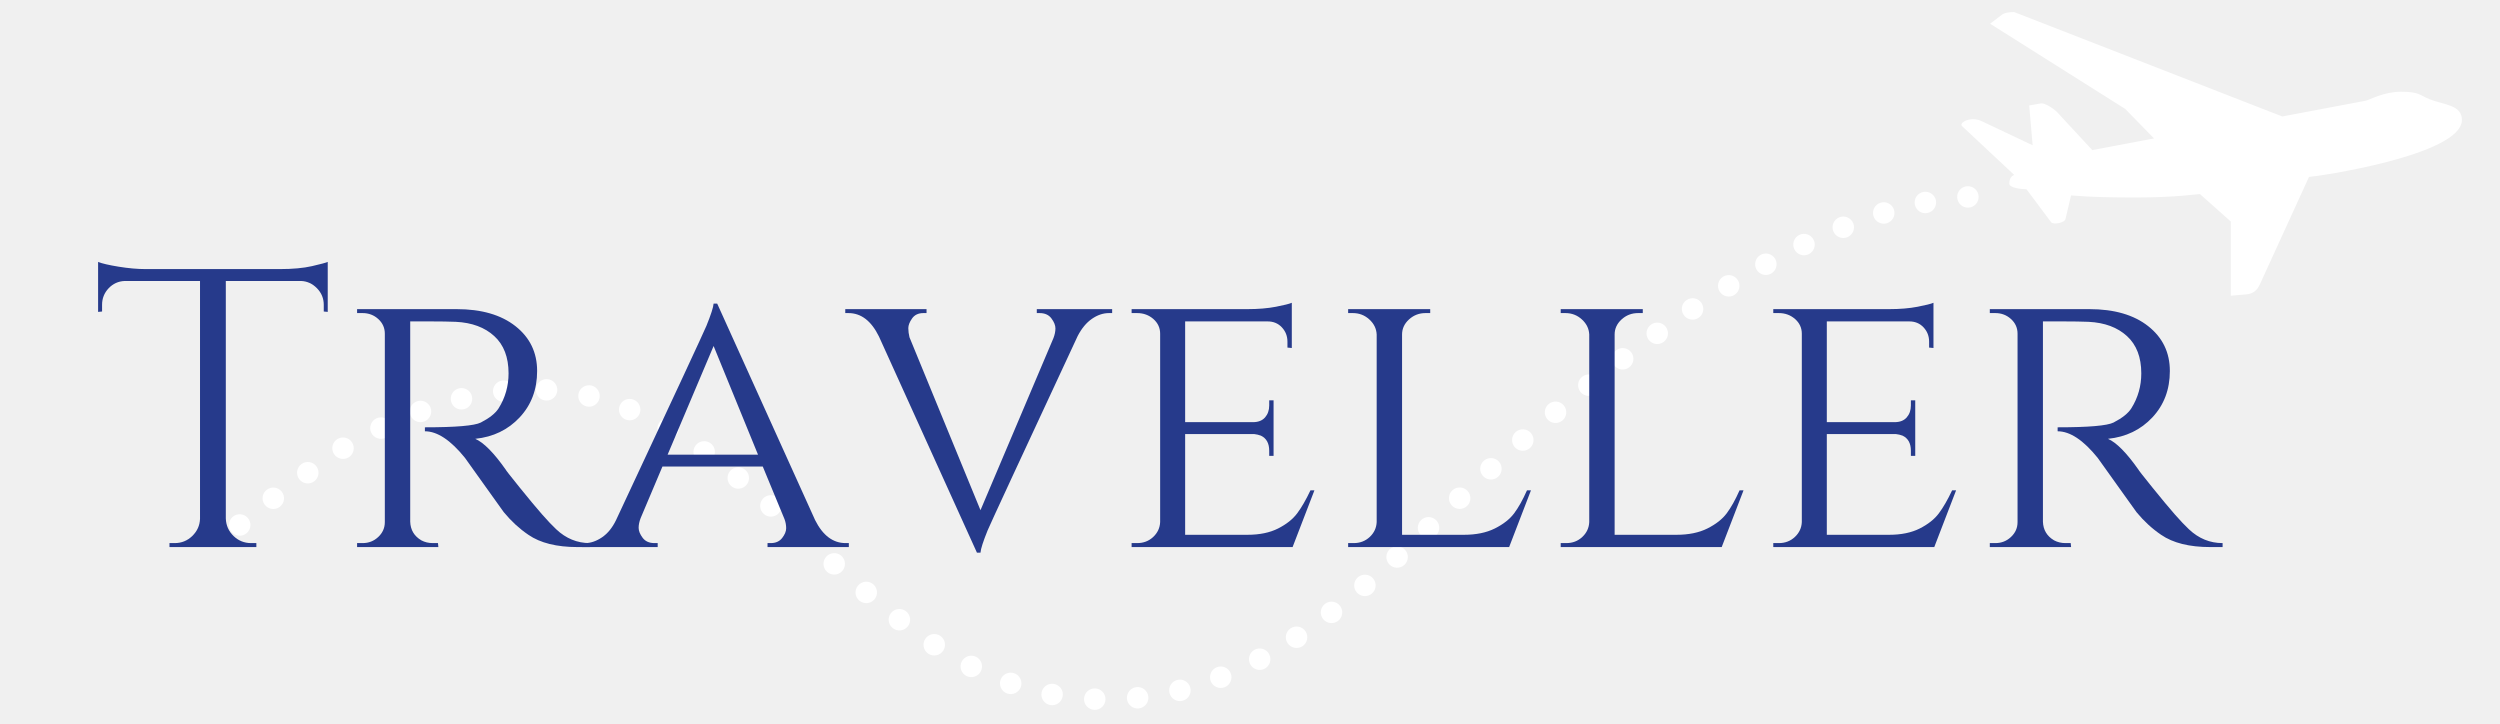
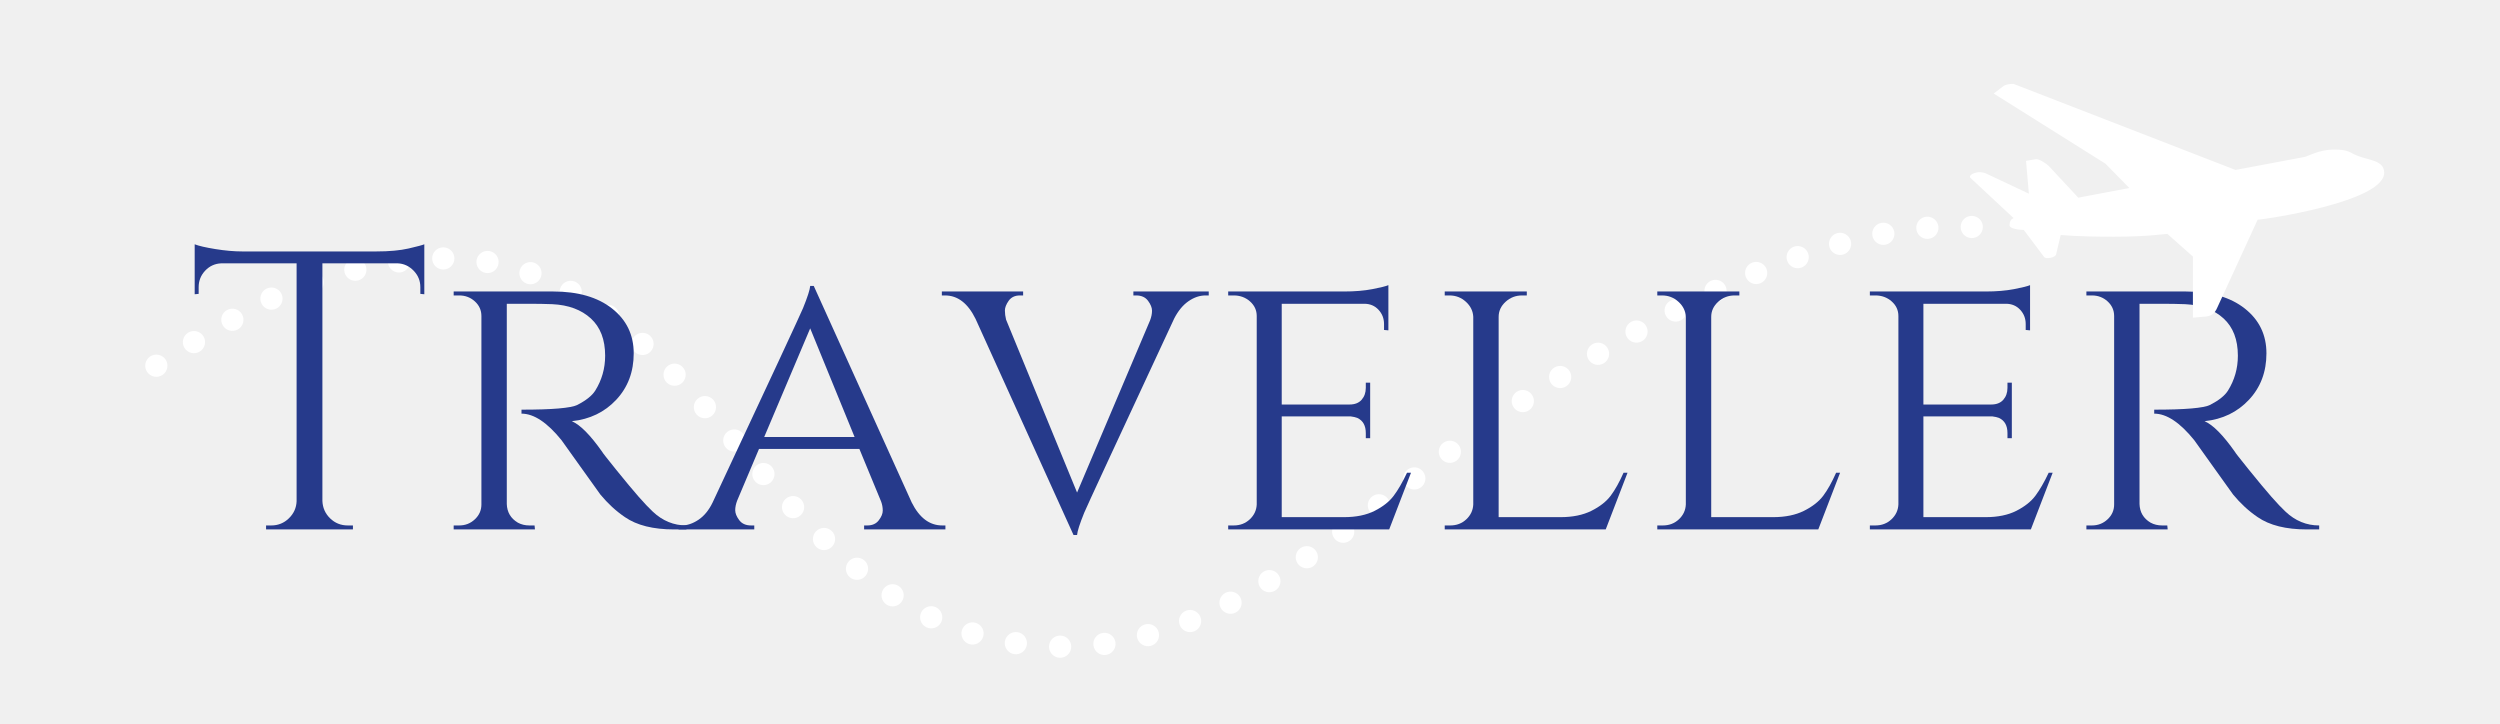
<svg xmlns="http://www.w3.org/2000/svg" width="1900" zoomAndPan="magnify" viewBox="0 0 1425 412.5" height="550" preserveAspectRatio="xMidYMid meet" version="1.0">
  <defs>
    <g />
-     <clipPath id="id1">
-       <path d="M 1118 6.824 L 1403.289 6.824 L 1403.289 168.629 L 1118 168.629 Z M 1118 6.824 " clip-rule="nonzero" />
+     <clipPath id="f5d59b5db3">
+       <path d="M 82 123 L 1138 123 L 1138 375 L 82 375 Z M 82 123 " clip-rule="nonzero" />
    </clipPath>
-     <clipPath id="id2">
-       <path d="M 130 106 L 1134.277 106 L 1134.277 405 L 130 405 Z M 130 106 " clip-rule="nonzero" />
+     <clipPath id="db1ac4fac1">
+       <path d="M 104.301 8.367 L 1137.605 123.867 L 1103.156 432.07 L 69.852 316.574 Z M 104.301 8.367 " clip-rule="nonzero" />
+     </clipPath>
+     <clipPath id="8d352b36f8">
+       <path d="M 104.301 8.367 L 1181.527 128.777 L 1147.078 436.98 L 69.852 316.574 Z M 104.301 8.367 " clip-rule="nonzero" />
+     </clipPath>
+     <clipPath id="773c395bd9">
+       <path d="M 1122 47.781 L 1358.984 47.781 L 1358.984 181.121 L 1122 181.121 Z M 1122 47.781 " clip-rule="nonzero" />
    </clipPath>
  </defs>
-   <g clip-path="url(#id1)">
-     <path fill="#ffffff" d="M 1384.93 56.586 C 1392.75 59.719 1403.297 59.719 1403.297 68.34 C 1403.297 88.695 1319.266 100.832 1316.133 100.832 L 1288.387 161.52 C 1286.426 166.215 1283.691 167.395 1280.559 167.777 L 1271.562 168.562 L 1271.562 126.285 L 1253.977 110.621 C 1252.02 110.621 1240.68 112.57 1217.234 112.57 C 1189.871 112.57 1182.441 111.402 1180.488 111.402 L 1177.367 124.711 C 1176.969 127.07 1170.324 128.238 1169.156 126.672 L 1155.082 107.875 C 1152.352 107.875 1145.312 107.102 1145.312 104.746 C 1145.312 101.621 1146.484 100.445 1148.047 99.664 L 1118.34 71.859 C 1116.391 69.906 1123.426 65.996 1129.672 69.113 L 1158.602 82.816 L 1156.645 60.109 L 1163.293 58.949 C 1165.637 58.551 1170.727 62.082 1172.281 63.633 L 1192.617 85.562 L 1227.793 78.902 L 1211.371 62.082 L 1134.375 13.531 L 1141.012 8.438 C 1141.012 8.438 1142.582 6.871 1148.051 6.871 L 1300.887 66.387 L 1348.578 57.383 C 1350.531 56.984 1358.742 52.289 1368.512 52.289 C 1379.074 52.289 1379.074 54.242 1384.938 56.586 " fill-opacity="1" fill-rule="nonzero" />
-   </g>
-   <g clip-path="url(#id2)">
-     <path fill="#ffffff" d="M 623.789 404.629 C 627.152 404.75 630.008 402.121 630.129 398.734 C 630.254 395.371 627.621 392.52 624.258 392.395 C 620.871 392.273 618.035 394.902 617.895 398.266 C 617.77 401.652 620.402 404.484 623.789 404.629 Z M 649.074 403.812 C 652.441 403.465 654.887 400.469 654.543 397.105 C 654.195 393.742 651.195 391.297 647.832 391.641 C 644.469 391.988 642.02 395.004 642.367 398.348 C 642.715 401.711 645.73 404.16 649.074 403.812 Z M 598.582 401.875 C 601.906 402.488 605.105 400.305 605.719 396.984 C 606.352 393.66 604.148 390.461 600.844 389.848 C 597.52 389.215 594.32 391.418 593.707 394.742 C 593.074 398.043 595.277 401.242 598.582 401.875 Z M 674.02 399.449 C 677.301 398.633 679.301 395.312 678.484 392.031 C 677.668 388.746 674.344 386.75 671.062 387.566 C 667.777 388.379 665.777 391.703 666.613 394.984 C 667.41 398.266 670.734 400.266 674.02 399.449 Z M 574.066 395.293 C 577.25 396.414 580.758 394.742 581.879 391.559 C 582.98 388.359 581.309 384.875 578.125 383.754 C 574.945 382.633 571.438 384.324 570.316 387.504 C 569.215 390.684 570.887 394.191 574.066 395.293 Z M 698.062 391.723 C 701.203 390.48 702.754 386.914 701.508 383.773 C 700.285 380.633 696.715 379.105 693.574 380.328 C 690.434 381.57 688.887 385.141 690.129 388.277 C 691.375 391.418 694.922 392.945 698.062 391.723 Z M 550.859 385.301 C 553.855 386.832 557.547 385.648 559.078 382.633 C 560.629 379.637 559.426 375.945 556.426 374.418 C 553.406 372.867 549.738 374.07 548.188 377.066 C 546.656 380.082 547.84 383.754 550.859 385.301 Z M 720.883 381.145 C 723.859 379.555 725.004 375.844 723.414 372.867 C 721.82 369.891 718.129 368.77 715.133 370.34 C 712.156 371.93 711.031 375.641 712.625 378.617 C 714.195 381.594 717.906 382.734 720.883 381.145 Z M 529.16 372.621 C 531.996 374.477 535.789 373.684 537.645 370.871 C 539.5 368.035 538.703 364.246 535.891 362.391 C 533.055 360.555 529.262 361.328 527.406 364.164 C 525.551 366.977 526.344 370.766 529.16 372.621 Z M 742.398 368.34 C 745.215 366.488 746.008 362.695 744.152 359.883 C 742.297 357.047 738.504 356.273 735.668 358.129 C 732.855 359.984 732.059 363.777 733.914 366.59 C 735.77 369.422 739.562 370.195 742.398 368.34 Z M 508.91 358.066 C 511.559 360.148 515.414 359.656 517.496 356.988 C 519.555 354.316 519.086 350.484 516.414 348.406 C 513.742 346.348 509.887 346.816 507.828 349.484 C 505.746 352.156 506.238 355.988 508.91 358.066 Z M 762.691 353.91 C 765.363 351.871 765.871 348.016 763.832 345.348 C 761.773 342.656 757.938 342.145 755.246 344.184 C 752.574 346.242 752.066 350.078 754.105 352.766 C 756.164 355.457 760 355.969 762.691 353.91 Z M 489.758 342.309 C 492.328 344.512 496.184 344.246 498.406 341.676 C 500.609 339.129 500.324 335.277 497.773 333.055 C 495.223 330.852 491.348 331.137 489.148 333.688 C 486.922 336.234 487.211 340.109 489.758 342.309 Z M 781.965 338.336 C 784.531 336.152 784.859 332.301 782.656 329.711 C 780.473 327.145 776.621 326.836 774.031 329.02 C 771.461 331.199 771.156 335.074 773.336 337.641 C 775.52 340.211 779.395 340.516 781.965 338.336 Z M 471.383 325.918 C 473.871 328.184 477.746 328.02 480.031 325.531 C 482.293 323.023 482.133 319.152 479.645 316.891 C 477.156 314.605 473.281 314.789 470.996 317.277 C 468.711 319.762 468.895 323.637 471.383 325.918 Z M 800.461 322.027 C 802.969 319.742 803.152 315.871 800.867 313.383 C 798.605 310.875 794.73 310.711 792.242 312.977 C 792.223 312.977 792.223 312.977 792.223 312.977 C 789.734 315.238 789.551 319.109 791.832 321.617 C 794.098 324.105 797.973 324.289 800.461 322.027 Z M 453.375 309.305 C 455.844 311.609 459.719 311.445 462.023 308.961 C 464.309 306.473 464.145 302.621 461.676 300.316 C 459.188 298.031 455.312 298.195 453.027 300.664 C 450.723 303.148 450.887 307.023 453.375 309.305 Z M 818.469 305.289 C 820.938 302.965 821.039 299.094 818.715 296.648 C 816.41 294.18 812.535 294.078 810.066 296.402 C 807.617 298.707 807.496 302.578 809.82 305.047 C 812.148 307.492 816.02 307.594 818.469 305.289 Z M 140.633 303.863 C 143.191 301.66 143.473 297.809 141.262 295.238 C 139.055 292.691 135.188 292.406 132.633 294.609 C 130.078 296.828 129.797 300.684 132.004 303.25 C 134.211 305.801 138.078 306.086 140.633 303.863 Z M 435.348 292.938 C 437.875 295.18 441.73 294.953 443.973 292.426 C 446.219 289.898 445.992 286.027 443.484 283.785 C 440.957 281.539 437.082 281.766 434.836 284.293 C 432.594 286.82 432.82 290.695 435.348 292.938 Z M 159.488 288.879 C 162.176 286.84 162.695 283.008 160.652 280.316 C 158.605 277.629 154.766 277.117 152.078 279.156 C 149.391 281.195 148.867 285.027 150.914 287.719 C 152.957 290.41 156.801 290.938 159.488 288.879 Z M 836.23 288.41 C 838.68 286.086 838.762 282.215 836.438 279.766 C 834.109 277.32 830.234 277.219 827.789 279.543 C 825.34 281.867 825.258 285.762 827.586 288.207 C 829.91 290.633 833.785 290.734 836.23 288.41 Z M 416.953 277.199 C 419.562 279.32 423.418 278.93 425.559 276.324 C 427.699 273.715 427.312 269.859 424.68 267.719 C 422.07 265.578 418.215 265.965 416.074 268.574 C 413.953 271.207 414.34 275.059 416.953 277.199 Z M 179.023 274.406 C 179.023 274.406 179.023 274.406 179.027 274.406 C 181.762 272.43 182.375 268.598 180.395 265.863 C 178.414 263.133 174.59 262.5 171.852 264.5 C 169.117 266.477 168.504 270.289 170.48 273.039 C 172.461 275.773 176.289 276.383 179.023 274.406 Z M 853.996 271.695 C 856.461 269.41 856.605 265.539 854.32 263.051 C 852.016 260.586 848.141 260.441 845.676 262.727 C 843.188 265.027 843.043 268.902 845.348 271.367 C 847.633 273.855 851.508 274 853.996 271.695 Z M 397.844 262.582 C 400.617 264.52 404.43 263.887 406.387 261.113 C 408.324 258.383 407.691 254.551 404.941 252.594 C 402.188 250.637 398.352 251.289 396.395 254.043 C 394.457 256.793 395.09 260.625 397.844 262.582 Z M 198.844 260.625 C 201.68 258.793 202.5 255 200.668 252.164 C 198.84 249.332 195.051 248.516 192.211 250.332 C 189.375 252.164 188.555 255.957 190.387 258.793 C 192.215 261.625 196.004 262.441 198.844 260.625 Z M 872.023 255.426 C 874.574 253.227 874.816 249.352 872.613 246.805 C 870.391 244.258 866.516 244.012 863.969 246.215 C 861.438 248.434 861.172 252.309 863.398 254.855 C 865.598 257.383 869.473 257.648 872.023 255.426 Z M 377.773 249.66 C 380.691 251.352 384.445 250.332 386.117 247.414 C 387.809 244.48 386.789 240.73 383.852 239.059 C 380.938 237.387 377.184 238.387 375.512 241.32 C 373.84 244.234 374.84 247.988 377.773 249.66 Z M 219.754 249.555 C 222.805 248.109 224.109 244.461 222.664 241.402 C 221.219 238.344 217.566 237.039 214.516 238.488 C 211.461 239.934 210.16 243.582 211.602 246.641 C 213.051 249.68 216.699 250.984 219.754 249.555 Z M 890.582 239.691 C 893.172 237.551 893.52 233.676 891.355 231.086 C 889.195 228.5 885.34 228.133 882.75 230.293 C 880.141 232.453 879.793 236.328 881.953 238.914 C 884.117 241.504 887.973 241.871 890.582 239.691 Z M 241.789 240.262 C 244.961 239.098 246.586 235.57 245.422 232.414 C 244.258 229.254 240.734 227.621 237.566 228.785 C 234.398 229.945 232.77 233.473 233.938 236.633 C 235.102 239.812 238.621 241.422 241.789 240.262 Z M 356.547 239.121 C 359.664 240.426 363.254 238.957 364.559 235.836 C 365.863 232.738 364.398 229.152 361.277 227.848 C 358.176 226.543 354.586 227.988 353.281 231.109 C 351.977 234.227 353.445 237.816 356.547 239.121 Z M 264.523 233.25 C 267.812 232.434 269.809 229.109 268.992 225.828 C 268.18 222.566 264.855 220.57 261.578 221.363 C 258.301 222.18 256.297 225.5 257.109 228.785 C 257.926 232.047 261.242 234.062 264.523 233.25 Z M 334.297 231.656 C 337.578 232.453 340.883 230.434 341.68 227.152 C 342.473 223.871 340.453 220.57 337.172 219.754 C 333.887 218.98 330.582 220.996 329.789 224.258 C 328.992 227.539 331.012 230.863 334.297 231.656 Z M 287.777 229.047 C 291.141 228.684 293.57 225.664 293.203 222.301 C 292.836 218.938 289.797 216.512 286.449 216.898 C 283.086 217.246 280.66 220.281 281.027 223.625 C 281.395 226.988 284.434 229.414 287.777 229.047 Z M 311.23 228.316 C 314.594 228.5 317.492 225.91 317.652 222.527 C 317.836 219.16 315.246 216.289 311.863 216.105 C 308.496 215.941 305.621 218.531 305.438 221.895 C 305.273 225.258 307.863 228.152 311.23 228.316 Z M 909.445 224.32 C 912.078 222.219 912.504 218.367 910.406 215.719 C 908.305 213.086 904.449 212.66 901.82 214.758 C 899.168 216.859 898.738 220.711 900.84 223.363 C 902.941 225.992 906.793 226.418 909.445 224.32 Z M 928.637 209.375 C 931.328 207.34 931.84 203.508 929.801 200.816 C 927.762 198.125 923.926 197.594 921.234 199.633 C 918.543 201.691 918.012 205.523 920.051 208.215 C 922.09 210.906 925.945 211.438 928.637 209.375 Z M 948.195 194.965 C 950.926 193.008 951.582 189.176 949.602 186.445 C 947.645 183.691 943.809 183.059 941.078 185.016 C 938.324 186.992 937.691 190.805 939.648 193.559 C 941.605 196.289 945.441 196.941 948.195 194.965 Z M 968.16 181.184 C 970.977 179.309 971.73 175.516 969.852 172.703 C 967.977 169.891 964.184 169.137 961.367 171.012 C 958.555 172.867 957.801 176.68 959.676 179.473 C 961.531 182.285 965.348 183.059 968.16 181.184 Z M 988.574 168.137 C 991.449 166.363 992.367 162.594 990.594 159.719 C 988.84 156.844 985.066 155.945 982.191 157.699 C 979.316 159.453 978.398 163.227 980.152 166.098 C 981.926 168.992 985.699 169.891 988.574 168.137 Z M 1009.48 155.988 C 1012.438 154.355 1013.516 150.625 1011.906 147.672 C 1010.273 144.715 1006.543 143.633 1003.586 145.266 C 1000.629 146.895 999.547 150.605 1001.18 153.562 C 1002.809 156.52 1006.52 157.598 1009.48 155.988 Z M 1030.934 144.918 C 1033.973 143.473 1035.258 139.801 1033.809 136.766 C 1032.34 133.727 1028.691 132.441 1025.629 133.891 C 1022.594 135.359 1021.309 139.008 1022.773 142.066 C 1024.223 145.102 1027.895 146.387 1030.934 144.918 Z M 1052.938 135.234 C 1056.078 133.973 1057.609 130.402 1056.363 127.285 C 1055.102 124.145 1051.531 122.617 1048.41 123.859 C 1045.27 125.125 1043.742 128.691 1044.984 131.812 C 1046.25 134.949 1049.816 136.48 1052.938 135.234 Z M 1075.535 127.246 C 1078.758 126.246 1080.57 122.82 1079.594 119.602 C 1078.594 116.379 1075.168 114.566 1071.945 115.543 C 1068.723 116.523 1066.906 119.945 1067.887 123.188 C 1068.887 126.41 1072.293 128.223 1075.535 127.246 Z M 1168.43 123.086 C 1171.672 124.043 1175.078 122.168 1176.016 118.926 C 1176.973 115.707 1175.117 112.301 1171.875 111.344 C 1168.633 110.406 1165.227 112.262 1164.289 115.504 C 1163.332 118.742 1165.188 122.148 1168.43 123.086 Z M 1098.621 121.414 C 1101.945 120.781 1104.105 117.562 1103.473 114.238 C 1102.82 110.938 1099.598 108.773 1096.297 109.406 C 1092.973 110.059 1090.809 113.281 1091.461 116.582 C 1092.094 119.906 1095.316 122.066 1098.621 121.414 Z M 1145.547 118.703 C 1148.914 119.027 1151.91 116.582 1152.238 113.219 C 1152.562 109.855 1150.117 106.859 1146.75 106.531 C 1143.387 106.207 1140.387 108.672 1140.062 112.016 C 1139.734 115.379 1142.203 118.379 1145.547 118.703 Z M 1122.094 118.355 C 1125.461 118.152 1128.027 115.238 1127.805 111.875 C 1127.602 108.488 1124.703 105.941 1121.32 106.145 C 1117.953 106.352 1115.383 109.266 1115.609 112.629 C 1115.812 115.992 1118.73 118.559 1122.094 118.355 Z M 1122.094 118.355 " fill-opacity="1" fill-rule="evenodd" />
+   <g clip-path="url(#f5d59b5db3)">
+     <g clip-path="url(#db1ac4fac1)">
+       <g clip-path="url(#8d352b36f8)">
+         <path fill="#ffffff" d="M 578.102 372.867 C 581.551 373.379 584.789 371.004 585.305 367.535 C 585.816 364.09 583.438 360.852 579.992 360.34 C 576.523 359.824 573.305 362.203 572.77 365.648 C 572.258 369.113 574.637 372.332 578.102 372.867 Z M 604.207 374.938 C 607.711 374.965 610.574 372.164 610.602 368.664 C 610.633 365.168 607.828 362.305 604.328 362.273 C 600.828 362.246 597.965 365.066 597.934 368.547 C 597.906 372.043 600.73 374.906 604.207 374.938 Z M 552.488 367.137 C 555.84 368.148 559.383 366.273 560.395 362.926 C 561.426 359.582 559.531 356.035 556.203 355.027 C 552.855 353.996 549.309 355.891 548.297 359.238 C 547.266 362.562 549.164 366.109 552.488 367.137 Z M 630.367 373.316 C 633.84 372.855 636.277 369.668 635.812 366.199 C 635.352 362.727 632.164 360.289 628.691 360.754 C 625.219 361.215 622.781 364.402 623.266 367.875 C 623.707 371.34 626.895 373.777 630.367 373.316 Z M 528.031 357.547 C 531.176 359.066 534.977 357.75 536.496 354.609 C 537.996 351.441 536.676 347.664 533.531 346.145 C 530.387 344.625 526.586 345.965 525.066 349.105 C 523.566 352.25 524.887 356.051 528.031 357.547 Z M 655.988 368.133 C 659.363 367.215 661.367 363.727 660.449 360.352 C 659.551 356.984 656.055 355 652.684 355.898 C 649.309 356.816 647.305 360.305 648.223 363.68 C 649.145 367.051 652.617 369.031 655.988 368.133 Z M 505.305 344.605 C 508.215 346.52 512.148 345.73 514.066 342.801 C 516.008 339.898 515.191 335.965 512.285 334.047 C 509.359 332.105 505.445 332.922 503.504 335.824 C 501.586 338.754 502.379 342.664 505.305 344.605 Z M 680.68 359.875 C 683.926 358.582 685.527 354.898 684.23 351.652 C 682.938 348.41 679.27 346.832 676.004 348.102 C 672.762 349.395 671.18 353.082 672.473 356.324 C 673.746 359.566 677.434 361.168 680.68 359.875 Z M 484.445 329.066 C 487.145 331.301 491.141 330.918 493.371 328.238 C 495.605 325.539 495.223 321.547 492.543 319.316 C 489.84 317.102 485.848 317.461 483.613 320.164 C 481.379 322.844 481.762 326.836 484.445 329.066 Z M 704.281 349.18 C 707.391 347.598 708.645 343.789 707.059 340.68 C 705.477 337.555 701.664 336.32 698.535 337.902 C 695.426 339.488 694.172 343.297 695.758 346.402 C 697.34 349.531 701.152 350.762 704.281 349.18 Z M 465.285 311.766 C 467.773 314.211 471.793 314.152 474.242 311.645 C 476.668 309.133 476.625 305.137 474.117 302.691 C 471.605 300.266 467.586 300.305 465.16 302.816 C 462.715 305.324 462.777 309.32 465.285 311.766 Z M 726.816 336.668 C 729.797 334.879 730.766 330.977 728.977 327.992 C 727.164 324.988 723.281 324.023 720.277 325.812 C 717.293 327.621 716.328 331.504 718.113 334.508 C 719.926 337.512 723.809 338.477 726.816 336.668 Z M 447.398 293.355 C 449.789 295.918 453.785 296.086 456.367 293.699 C 458.926 291.332 459.074 287.336 456.707 284.758 C 454.34 282.199 450.32 282.051 447.762 284.418 C 445.18 286.781 445.031 290.801 447.398 293.355 Z M 748.43 322.863 C 751.324 320.918 752.102 316.992 750.137 314.074 C 748.188 311.184 744.258 310.426 741.34 312.371 C 738.445 314.316 737.688 318.266 739.637 321.16 C 741.586 324.055 745.535 324.812 748.43 322.863 Z M 430.383 274.387 C 432.68 277 436.688 277.277 439.32 274.98 C 441.938 272.664 442.215 268.66 439.918 266.047 C 437.621 263.41 433.613 263.156 430.977 265.449 C 428.34 267.746 428.086 271.75 430.383 274.387 Z M 769.332 308.219 C 772.176 306.156 772.809 302.195 770.746 299.375 C 768.707 296.535 764.738 295.922 761.918 297.961 C 761.898 297.961 761.898 297.961 761.898 297.961 C 759.078 300 758.445 303.965 760.508 306.805 C 762.547 309.625 766.512 310.258 769.332 308.219 Z M 413.77 255.227 C 416.043 257.879 420.047 258.156 422.703 255.863 C 425.34 253.566 425.613 249.586 423.34 246.934 C 421.043 244.301 417.039 244.02 414.406 246.297 C 411.75 248.59 411.473 252.59 413.77 255.227 Z M 789.781 293.074 C 792.586 290.965 793.137 286.992 791.027 284.211 C 788.938 281.406 784.965 280.859 782.16 282.965 C 779.379 285.051 778.805 289.023 780.914 291.828 C 783.023 294.609 787 295.16 789.781 293.074 Z M 92.695 213.668 C 95.574 211.699 96.309 207.77 94.332 204.871 C 92.355 201.996 88.41 201.258 85.527 203.23 C 82.645 205.223 81.914 209.152 83.887 212.047 C 85.867 214.922 89.809 215.66 92.695 213.668 Z M 397.105 236.316 C 399.449 238.914 403.441 239.125 406.039 236.785 C 408.637 234.441 408.852 230.43 406.527 227.836 C 404.184 225.238 400.172 225.023 397.574 227.367 C 394.977 229.707 394.762 233.719 397.105 236.316 Z M 113.812 200.426 C 116.812 198.637 117.785 194.754 115.992 191.754 C 114.199 188.75 110.305 187.785 107.309 189.57 C 104.309 191.359 103.332 195.242 105.125 198.246 C 106.918 201.246 110.809 202.234 113.812 200.426 Z M 809.992 277.754 C 812.777 275.645 813.309 271.668 811.195 268.887 C 809.086 266.102 805.113 265.551 802.328 267.66 C 799.543 269.77 799.012 273.766 801.121 276.551 C 803.234 279.312 807.207 279.863 809.992 277.754 Z M 379.992 218.012 C 382.434 220.492 386.445 220.539 388.945 218.102 C 391.449 215.664 391.492 211.656 389.035 209.152 C 386.594 206.648 382.586 206.605 380.082 209.043 C 377.598 211.504 377.555 215.512 379.992 218.012 Z M 135.57 187.785 C 135.57 187.785 135.57 187.785 135.574 187.785 C 138.613 186.066 139.684 182.195 137.961 179.156 C 136.242 176.117 132.375 175.027 129.332 176.77 C 126.289 178.488 125.223 182.34 126.941 185.398 C 128.664 188.434 132.531 189.504 135.57 187.785 Z M 830.188 262.602 C 832.988 260.535 833.582 256.57 831.516 253.75 C 829.43 250.945 825.461 250.355 822.66 252.418 C 819.836 254.504 819.242 258.469 821.328 261.273 C 823.395 264.094 827.363 264.684 830.188 262.602 Z M 362.016 200.781 C 364.648 203.094 368.645 202.883 370.977 200.254 C 373.281 197.668 373.074 193.652 370.465 191.324 C 367.859 188.992 363.84 189.223 361.508 191.828 C 359.199 194.438 359.41 198.453 362.016 200.781 Z M 157.543 175.887 C 160.672 174.328 161.953 170.523 160.395 167.398 C 158.836 164.273 155.035 162.996 151.906 164.535 C 148.777 166.098 147.496 169.902 149.055 173.027 C 150.609 176.152 154.414 177.43 157.543 175.887 Z M 850.602 247.941 C 853.477 245.969 854.176 242.016 852.203 239.141 C 850.207 236.262 846.25 235.566 843.375 237.539 C 840.52 239.531 839.801 243.484 841.793 246.363 C 843.77 249.215 847.723 249.934 850.602 247.941 Z M 342.859 185.18 C 345.664 187.258 349.641 186.641 351.699 183.832 C 353.777 181.008 353.16 177.031 350.332 174.977 C 347.523 172.922 343.547 173.516 341.492 176.344 C 339.434 179.148 340.031 183.125 342.859 185.18 Z M 180.324 166.906 C 183.629 165.77 185.391 162.164 184.254 158.855 C 183.121 155.543 179.512 153.781 176.207 154.918 C 172.902 156.055 171.141 159.66 172.273 162.973 C 173.414 166.262 177.02 168.023 180.324 166.906 Z M 871.5 233.887 C 874.41 231.984 875.215 228.039 873.289 225.129 C 871.363 222.215 867.438 221.395 864.527 223.32 C 861.594 225.242 860.789 229.188 862.719 232.098 C 864.645 235.012 868.566 235.832 871.5 233.887 Z M 204.059 159.879 C 207.453 159.047 209.535 155.609 208.695 152.223 C 207.863 148.84 204.43 146.758 201.035 147.59 C 197.641 148.418 195.562 151.859 196.398 155.242 C 197.234 158.648 200.668 160.711 204.059 159.879 Z M 322.234 171.898 C 325.293 173.602 329.156 172.504 330.855 169.445 C 332.555 166.406 331.457 162.547 328.398 160.848 C 325.359 159.148 321.5 160.227 319.797 163.281 C 318.098 166.34 319.195 170.199 322.234 171.898 Z M 228.25 155.281 C 231.727 154.82 234.164 151.629 233.703 148.16 C 233.238 144.711 230.047 142.273 226.586 142.715 C 223.121 143.18 220.68 146.367 221.141 149.836 C 221.602 153.285 224.785 155.742 228.25 155.281 Z M 300.203 161.668 C 303.492 162.863 307.121 161.164 308.316 157.883 C 309.512 154.598 307.816 150.969 304.531 149.75 C 301.242 148.578 297.613 150.273 296.418 153.535 C 295.223 156.82 296.918 160.473 300.203 161.668 Z M 252.652 153.633 C 256.156 153.645 259 150.82 259.008 147.316 C 259.02 143.816 256.172 140.969 252.688 140.984 C 249.184 140.953 246.34 143.801 246.332 147.281 C 246.324 150.781 249.172 153.625 252.652 153.633 Z M 276.863 155.574 C 280.301 156.152 283.578 153.82 284.137 150.359 C 284.711 146.922 282.379 143.664 278.918 143.09 C 275.473 142.535 272.219 144.867 271.645 148.305 C 271.09 151.746 273.418 155.02 276.863 155.574 Z M 892.672 220.246 C 895.621 218.391 896.504 214.477 894.648 211.508 C 892.789 208.562 888.875 207.68 885.926 209.535 C 882.957 211.391 882.074 215.305 883.93 218.273 C 885.789 221.219 889.703 222.102 892.672 220.246 Z M 914.133 207.082 C 917.137 205.297 918.102 201.414 916.312 198.41 C 914.523 195.406 910.641 194.422 907.637 196.211 C 904.633 198.02 903.645 201.898 905.434 204.902 C 907.223 207.902 911.125 208.891 914.133 207.082 Z M 935.906 194.508 C 938.941 192.809 940.055 188.941 938.336 185.906 C 936.637 182.848 932.766 181.758 929.73 183.457 C 926.672 185.176 925.582 189.023 927.277 192.078 C 928.98 195.113 932.848 196.227 935.906 194.508 Z M 958.027 182.629 C 961.141 181.023 962.352 177.211 960.746 174.102 C 959.137 170.992 955.324 169.777 952.211 171.383 C 949.105 172.969 947.891 176.805 949.5 179.891 C 951.086 183 954.918 184.234 958.027 182.629 Z M 980.527 171.555 C 983.691 170.062 985.066 166.289 983.574 163.129 C 982.098 159.969 978.32 158.613 975.16 160.086 C 972.004 161.559 970.625 165.332 972.098 168.492 C 973.59 171.672 977.367 173.027 980.527 171.555 Z M 1003.426 161.461 C 1006.656 160.125 1008.199 156.41 1006.879 153.188 C 1005.543 149.957 1001.828 148.418 998.598 149.754 C 995.367 151.094 993.832 154.785 995.168 158.012 C 996.508 161.242 1000.199 162.777 1003.426 161.461 Z M 1026.77 152.543 C 1030.062 151.402 1031.805 147.777 1030.664 144.488 C 1029.504 141.195 1025.895 139.453 1022.582 140.59 C 1019.289 141.75 1017.547 145.355 1018.707 148.668 C 1019.848 151.961 1023.477 153.703 1026.77 152.543 Z M 1050.52 145.113 C 1053.895 144.176 1055.879 140.68 1054.957 137.328 C 1054.016 133.957 1050.52 131.973 1047.168 132.891 C 1043.793 133.832 1041.809 137.324 1042.73 140.676 C 1043.668 144.051 1047.164 146.035 1050.52 145.113 Z M 1074.68 139.492 C 1078.109 138.836 1080.371 135.52 1079.734 132.094 C 1079.078 128.668 1075.762 126.406 1072.332 127.043 C 1068.906 127.68 1066.645 130.992 1067.281 134.441 C 1067.938 137.867 1071.23 140.125 1074.68 139.492 Z M 1170.715 145.895 C 1173.938 147.254 1177.66 145.715 1178.996 142.488 C 1180.352 139.285 1178.836 135.57 1175.609 134.215 C 1172.383 132.875 1168.664 134.395 1167.328 137.617 C 1165.969 140.844 1167.488 144.559 1170.715 145.895 Z M 1099.098 136.148 C 1102.59 135.883 1105.184 132.816 1104.914 129.328 C 1104.625 125.855 1101.559 123.262 1098.086 123.531 C 1094.594 123.82 1092 126.887 1092.289 130.355 C 1092.559 133.848 1095.625 136.441 1099.098 136.148 Z M 1147.68 138.758 C 1151.105 139.477 1154.469 137.309 1155.191 133.883 C 1155.914 130.461 1153.742 127.098 1150.316 126.375 C 1146.895 125.652 1143.527 127.848 1142.805 131.246 C 1142.082 134.668 1144.277 138.035 1147.68 138.758 Z M 1123.594 135.703 C 1127.082 135.879 1130.059 133.176 1130.215 129.691 C 1130.395 126.188 1127.707 123.234 1124.203 123.055 C 1120.719 122.875 1117.738 125.578 1117.582 129.066 C 1117.406 132.547 1120.109 135.527 1123.594 135.703 Z M 1123.594 135.703 " fill-opacity="1" fill-rule="evenodd" />
+       </g>
+     </g>
  </g>
  <g fill="#263a8b" fill-opacity="1">
-     <g transform="translate(51.40051, 311.8318)">
+     <g transform="translate(106.454, 301.7746)">
      <g>
        <path d="M 133.141 -138.109 C 133.141 -141.734 131.859 -144.863 129.297 -147.5 C 126.734 -150.133 123.719 -151.523 120.25 -151.672 L 77.312 -151.672 L 77.312 -16.281 C 77.457 -12.352 78.922 -9.035 81.703 -6.328 C 84.492 -3.617 87.852 -2.266 91.781 -2.266 L 94.719 -2.266 L 94.719 0 L 45.203 0 L 45.203 -2.266 L 48.141 -2.266 C 52.066 -2.266 55.422 -3.617 58.203 -6.328 C 60.992 -9.035 62.461 -12.273 62.609 -16.047 L 62.609 -151.672 L 19.672 -151.672 C 16.047 -151.523 12.988 -150.133 10.5 -147.5 C 8.02 -144.863 6.781 -141.734 6.781 -138.109 L 6.781 -134.266 L 4.516 -134.047 L 4.516 -162.531 C 6.773 -161.625 10.691 -160.719 16.266 -159.812 C 21.848 -158.906 26.973 -158.453 31.641 -158.453 L 108.047 -158.453 C 115.43 -158.453 121.57 -159.016 126.469 -160.141 C 131.363 -161.273 134.344 -162.07 135.406 -162.531 L 135.406 -134.047 L 133.141 -134.266 Z M 133.141 -138.109 " />
      </g>
    </g>
  </g>
  <g fill="#263a8b" fill-opacity="1">
-     <g transform="translate(191.1002, 311.8318)">
+     <g transform="translate(246.1536, 301.7746)">
      <g>
        <path d="M 54.703 -128.625 L 42.719 -128.625 L 42.719 -14.469 C 42.875 -9.789 44.984 -6.25 49.047 -3.844 C 51.004 -2.789 53.191 -2.266 55.609 -2.266 L 58.547 -2.266 L 58.766 0 L 12.438 0 L 12.438 -2.266 L 15.594 -2.266 C 19.062 -2.266 22.035 -3.43 24.516 -5.766 C 27.004 -8.098 28.25 -10.922 28.25 -14.234 L 28.25 -121.609 C 28.25 -124.93 27.004 -127.723 24.516 -129.984 C 22.035 -132.242 19.062 -133.375 15.594 -133.375 L 12.438 -133.375 L 12.438 -135.625 L 69.172 -135.625 C 83.336 -135.625 94.523 -132.383 102.734 -125.906 C 110.953 -119.426 115.062 -110.91 115.062 -100.359 C 115.062 -89.816 111.742 -81.004 105.109 -73.922 C 98.484 -66.836 90.047 -62.766 79.797 -61.703 C 84.617 -59.598 90.422 -53.723 97.203 -44.078 C 97.047 -44.078 99.641 -40.758 104.984 -34.125 C 110.336 -27.5 114.633 -22.336 117.875 -18.641 C 121.125 -14.953 123.801 -12.129 125.906 -10.172 C 131.477 -4.898 137.883 -2.266 145.125 -2.266 L 145.125 0 L 138.109 0 C 126.203 0 116.859 -2.332 110.078 -7 C 104.961 -10.469 100.289 -14.766 96.062 -19.891 C 95.164 -21.098 91.363 -26.41 84.656 -35.828 C 77.945 -45.242 74.367 -50.254 73.922 -50.859 C 65.773 -60.953 58.164 -66 51.094 -66 L 51.094 -68.266 C 68.719 -68.266 79.336 -69.172 82.953 -70.984 C 87.93 -73.547 91.32 -76.254 93.125 -79.109 C 96.895 -85.141 98.781 -91.773 98.781 -99.016 C 98.781 -108.203 96.066 -115.281 90.641 -120.25 C 85.211 -125.227 77.906 -127.941 68.719 -128.391 C 64.645 -128.547 59.973 -128.625 54.703 -128.625 Z M 54.703 -128.625 " />
      </g>
    </g>
  </g>
  <g fill="#263a8b" fill-opacity="1">
-     <g transform="translate(332.8343, 311.8318)">
+     <g transform="translate(387.8878, 301.7746)">
      <g>
        <path d="M 149.188 -2.266 L 151 -2.266 L 151 0 L 104.656 0 L 104.656 -2.266 L 106.469 -2.266 C 109.332 -2.266 111.516 -3.242 113.016 -5.203 C 114.523 -7.16 115.281 -9.004 115.281 -10.734 C 115.281 -12.473 114.977 -14.172 114.375 -15.828 L 101.953 -45.891 L 44.75 -45.891 L 32.328 -16.5 C 31.566 -14.539 31.188 -12.691 31.188 -10.953 C 31.188 -9.223 31.941 -7.344 33.453 -5.312 C 34.961 -3.281 37.223 -2.266 40.234 -2.266 L 42.047 -2.266 L 42.047 0 L -1.125 0 L -1.125 -2.266 L 0.672 -2.266 C 3.836 -2.266 7.039 -3.352 10.281 -5.531 C 13.52 -7.719 16.195 -11 18.312 -15.375 C 51.312 -85.895 68.488 -122.816 69.844 -126.141 C 72.406 -132.461 73.766 -136.68 73.922 -138.797 L 75.953 -138.797 L 131.781 -15.375 C 136.156 -6.633 141.957 -2.266 149.188 -2.266 Z M 47.703 -52.672 L 99.234 -52.672 L 73.922 -114.609 Z M 47.703 -52.672 " />
      </g>
    </g>
  </g>
  <g fill="#263a8b" fill-opacity="1">
-     <g transform="translate(482.7063, 311.8318)">
+     <g transform="translate(537.7598, 301.7746)">
      <g>
        <path d="M 151.219 -133.375 L 149.406 -133.375 C 146.094 -133.375 142.852 -132.281 139.688 -130.094 C 136.52 -127.906 133.805 -124.625 131.547 -120.25 C 98.703 -49.727 81.598 -12.812 80.234 -9.5 C 77.672 -3.164 76.316 1.055 76.172 3.172 L 74.141 3.172 L 18.297 -120.031 C 13.93 -128.926 8.129 -133.375 0.891 -133.375 L -0.906 -133.375 L -0.906 -135.625 L 45.422 -135.625 L 45.422 -133.375 L 43.625 -133.375 C 40.758 -133.375 38.609 -132.352 37.172 -130.312 C 35.742 -128.281 35.031 -126.438 35.031 -124.781 C 35.031 -123.125 35.254 -121.391 35.703 -119.578 L 76.172 -21.016 L 117.766 -119.125 C 118.516 -121.082 118.891 -122.926 118.891 -124.656 C 118.891 -126.395 118.133 -128.281 116.625 -130.312 C 115.125 -132.352 112.863 -133.375 109.844 -133.375 L 108.266 -133.375 L 108.266 -135.625 L 151.219 -135.625 Z M 151.219 -133.375 " />
      </g>
    </g>
  </g>
  <g fill="#263a8b" fill-opacity="1">
-     <g transform="translate(632.5783, 311.8318)">
+     <g transform="translate(687.6318, 301.7746)">
      <g>
        <path d="M 15.594 -2.266 C 19.207 -2.266 22.258 -3.43 24.75 -5.766 C 27.238 -8.098 28.555 -10.922 28.703 -14.234 L 28.703 -121.609 C 28.703 -124.93 27.422 -127.723 24.859 -129.984 C 22.297 -132.242 19.207 -133.375 15.594 -133.375 L 12.438 -133.375 L 12.438 -135.625 L 78.438 -135.625 C 84.613 -135.625 90.035 -136.078 94.703 -136.984 C 99.379 -137.891 102.395 -138.645 103.75 -139.25 L 103.75 -113.469 L 101.266 -113.703 L 101.266 -117.094 C 101.266 -120.258 100.207 -122.973 98.094 -125.234 C 95.988 -127.492 93.281 -128.625 89.969 -128.625 L 42.953 -128.625 L 42.953 -71.203 L 81.609 -71.203 C 84.617 -71.203 86.914 -72.102 88.5 -73.906 C 90.082 -75.719 90.875 -77.984 90.875 -80.703 L 90.875 -83.641 L 93.359 -83.641 L 93.359 -51.984 L 90.875 -51.984 L 90.875 -54.922 C 90.875 -59.148 89.289 -62.016 86.125 -63.516 C 84.914 -63.973 83.633 -64.273 82.281 -64.422 L 42.953 -64.422 L 42.953 -7 L 78.438 -7 C 85.375 -7 91.211 -8.203 95.953 -10.609 C 100.703 -13.023 104.316 -15.891 106.797 -19.203 C 109.285 -22.523 111.812 -26.898 114.375 -32.328 L 116.641 -32.328 L 104.203 0 L 12.438 0 L 12.438 -2.266 Z M 15.594 -2.266 " />
      </g>
    </g>
  </g>
  <g fill="#263a8b" fill-opacity="1">
-     <g transform="translate(756.0023, 311.8318)">
+     <g transform="translate(811.0557, 301.7746)">
      <g>
        <path d="M 15.594 -2.266 C 19.207 -2.266 22.258 -3.43 24.75 -5.766 C 27.238 -8.098 28.555 -10.922 28.703 -14.234 L 28.703 -121.156 C 28.555 -124.477 27.16 -127.344 24.516 -129.75 C 21.879 -132.164 18.754 -133.375 15.141 -133.375 L 12.438 -133.375 L 12.438 -135.625 L 59.219 -135.625 L 59.219 -133.375 L 56.516 -133.375 C 52.898 -133.375 49.77 -132.164 47.125 -129.75 C 44.488 -127.344 43.172 -124.477 43.172 -121.156 L 43.172 -7 L 78.438 -7 C 85.375 -7 91.25 -8.203 96.062 -10.609 C 100.883 -13.023 104.539 -15.891 107.031 -19.203 C 109.52 -22.523 111.969 -26.898 114.375 -32.328 L 116.641 -32.328 L 104.203 0 L 12.438 0 L 12.438 -2.266 Z M 15.594 -2.266 " />
      </g>
    </g>
  </g>
  <g fill="#263a8b" fill-opacity="1">
-     <g transform="translate(877.1658, 311.8318)">
+     <g transform="translate(932.2192, 301.7746)">
      <g>
        <path d="M 15.594 -2.266 C 19.207 -2.266 22.258 -3.43 24.75 -5.766 C 27.238 -8.098 28.555 -10.922 28.703 -14.234 L 28.703 -121.156 C 28.555 -124.477 27.16 -127.344 24.516 -129.75 C 21.879 -132.164 18.754 -133.375 15.141 -133.375 L 12.438 -133.375 L 12.438 -135.625 L 59.219 -135.625 L 59.219 -133.375 L 56.516 -133.375 C 52.898 -133.375 49.77 -132.164 47.125 -129.75 C 44.488 -127.344 43.172 -124.477 43.172 -121.156 L 43.172 -7 L 78.438 -7 C 85.375 -7 91.25 -8.203 96.062 -10.609 C 100.883 -13.023 104.539 -15.891 107.031 -19.203 C 109.52 -22.523 111.969 -26.898 114.375 -32.328 L 116.641 -32.328 L 104.203 0 L 12.438 0 L 12.438 -2.266 Z M 15.594 -2.266 " />
      </g>
    </g>
  </g>
  <g fill="#263a8b" fill-opacity="1">
-     <g transform="translate(998.3292, 311.8318)">
+     <g transform="translate(1053.383, 301.7746)">
      <g>
        <path d="M 15.594 -2.266 C 19.207 -2.266 22.258 -3.43 24.75 -5.766 C 27.238 -8.098 28.555 -10.922 28.703 -14.234 L 28.703 -121.609 C 28.703 -124.93 27.422 -127.723 24.859 -129.984 C 22.297 -132.242 19.207 -133.375 15.594 -133.375 L 12.438 -133.375 L 12.438 -135.625 L 78.438 -135.625 C 84.613 -135.625 90.035 -136.078 94.703 -136.984 C 99.379 -137.891 102.395 -138.645 103.75 -139.25 L 103.75 -113.469 L 101.266 -113.703 L 101.266 -117.094 C 101.266 -120.258 100.207 -122.973 98.094 -125.234 C 95.988 -127.492 93.281 -128.625 89.969 -128.625 L 42.953 -128.625 L 42.953 -71.203 L 81.609 -71.203 C 84.617 -71.203 86.914 -72.102 88.5 -73.906 C 90.082 -75.719 90.875 -77.984 90.875 -80.703 L 90.875 -83.641 L 93.359 -83.641 L 93.359 -51.984 L 90.875 -51.984 L 90.875 -54.922 C 90.875 -59.148 89.289 -62.016 86.125 -63.516 C 84.914 -63.973 83.633 -64.273 82.281 -64.422 L 42.953 -64.422 L 42.953 -7 L 78.438 -7 C 85.375 -7 91.211 -8.203 95.953 -10.609 C 100.703 -13.023 104.316 -15.891 106.797 -19.203 C 109.285 -22.523 111.812 -26.898 114.375 -32.328 L 116.641 -32.328 L 104.203 0 L 12.438 0 L 12.438 -2.266 Z M 15.594 -2.266 " />
      </g>
    </g>
  </g>
  <g fill="#263a8b" fill-opacity="1">
-     <g transform="translate(1121.753, 311.8318)">
+     <g transform="translate(1176.807, 301.7746)">
      <g>
        <path d="M 54.703 -128.625 L 42.719 -128.625 L 42.719 -14.469 C 42.875 -9.789 44.984 -6.25 49.047 -3.844 C 51.004 -2.789 53.191 -2.266 55.609 -2.266 L 58.547 -2.266 L 58.766 0 L 12.438 0 L 12.438 -2.266 L 15.594 -2.266 C 19.062 -2.266 22.035 -3.43 24.516 -5.766 C 27.004 -8.098 28.25 -10.922 28.25 -14.234 L 28.25 -121.609 C 28.25 -124.93 27.004 -127.723 24.516 -129.984 C 22.035 -132.242 19.062 -133.375 15.594 -133.375 L 12.438 -133.375 L 12.438 -135.625 L 69.172 -135.625 C 83.336 -135.625 94.523 -132.383 102.734 -125.906 C 110.953 -119.426 115.062 -110.91 115.062 -100.359 C 115.062 -89.816 111.742 -81.004 105.109 -73.922 C 98.484 -66.836 90.047 -62.766 79.797 -61.703 C 84.617 -59.598 90.422 -53.723 97.203 -44.078 C 97.047 -44.078 99.641 -40.758 104.984 -34.125 C 110.336 -27.5 114.633 -22.336 117.875 -18.641 C 121.125 -14.953 123.801 -12.129 125.906 -10.172 C 131.477 -4.898 137.883 -2.266 145.125 -2.266 L 145.125 0 L 138.109 0 C 126.203 0 116.859 -2.332 110.078 -7 C 104.961 -10.469 100.289 -14.766 96.062 -19.891 C 95.164 -21.098 91.363 -26.41 84.656 -35.828 C 77.945 -45.242 74.367 -50.254 73.922 -50.859 C 65.773 -60.953 58.164 -66 51.094 -66 L 51.094 -68.266 C 68.719 -68.266 79.336 -69.172 82.953 -70.984 C 87.93 -73.547 91.32 -76.254 93.125 -79.109 C 96.895 -85.141 98.781 -91.773 98.781 -99.016 C 98.781 -108.203 96.066 -115.281 90.641 -120.25 C 85.211 -125.227 77.906 -127.941 68.719 -128.391 C 64.645 -128.547 59.973 -128.625 54.703 -128.625 Z M 54.703 -128.625 " />
      </g>
    </g>
  </g>
+   <g clip-path="url(#773c395bd9)">
+     <path fill="#ffffff" d="M 1343.789 88.793 C 1350.262 91.371 1358.992 91.371 1358.992 98.477 C 1358.992 115.25 1289.438 125.25 1286.848 125.25 L 1263.883 175.266 C 1262.258 179.133 1259.996 180.105 1257.402 180.422 L 1249.957 181.07 L 1249.957 146.23 L 1235.402 133.32 C 1233.785 133.32 1224.395 134.926 1204.992 134.926 C 1182.344 134.926 1176.195 133.965 1174.578 133.965 L 1171.996 144.934 C 1171.664 146.875 1166.164 147.836 1165.199 146.547 L 1153.547 131.059 C 1151.289 131.059 1145.461 130.422 1145.461 128.477 C 1145.461 125.902 1146.434 124.934 1147.727 124.289 L 1123.137 101.375 C 1121.523 99.77 1127.348 96.543 1132.52 99.113 L 1156.461 110.406 L 1154.84 91.695 L 1160.344 90.738 C 1162.285 90.41 1166.496 93.32 1167.785 94.598 L 1184.617 112.668 L 1213.73 107.18 L 1200.137 93.32 L 1136.41 53.309 L 1141.902 49.113 C 1141.902 49.113 1143.203 47.82 1147.73 47.82 L 1274.23 96.867 L 1313.699 89.445 C 1315.316 89.117 1322.113 85.25 1330.199 85.25 C 1338.941 85.25 1338.941 86.859 1343.793 88.793 " fill-opacity="1" fill-rule="nonzero" />
+   </g>
</svg>
